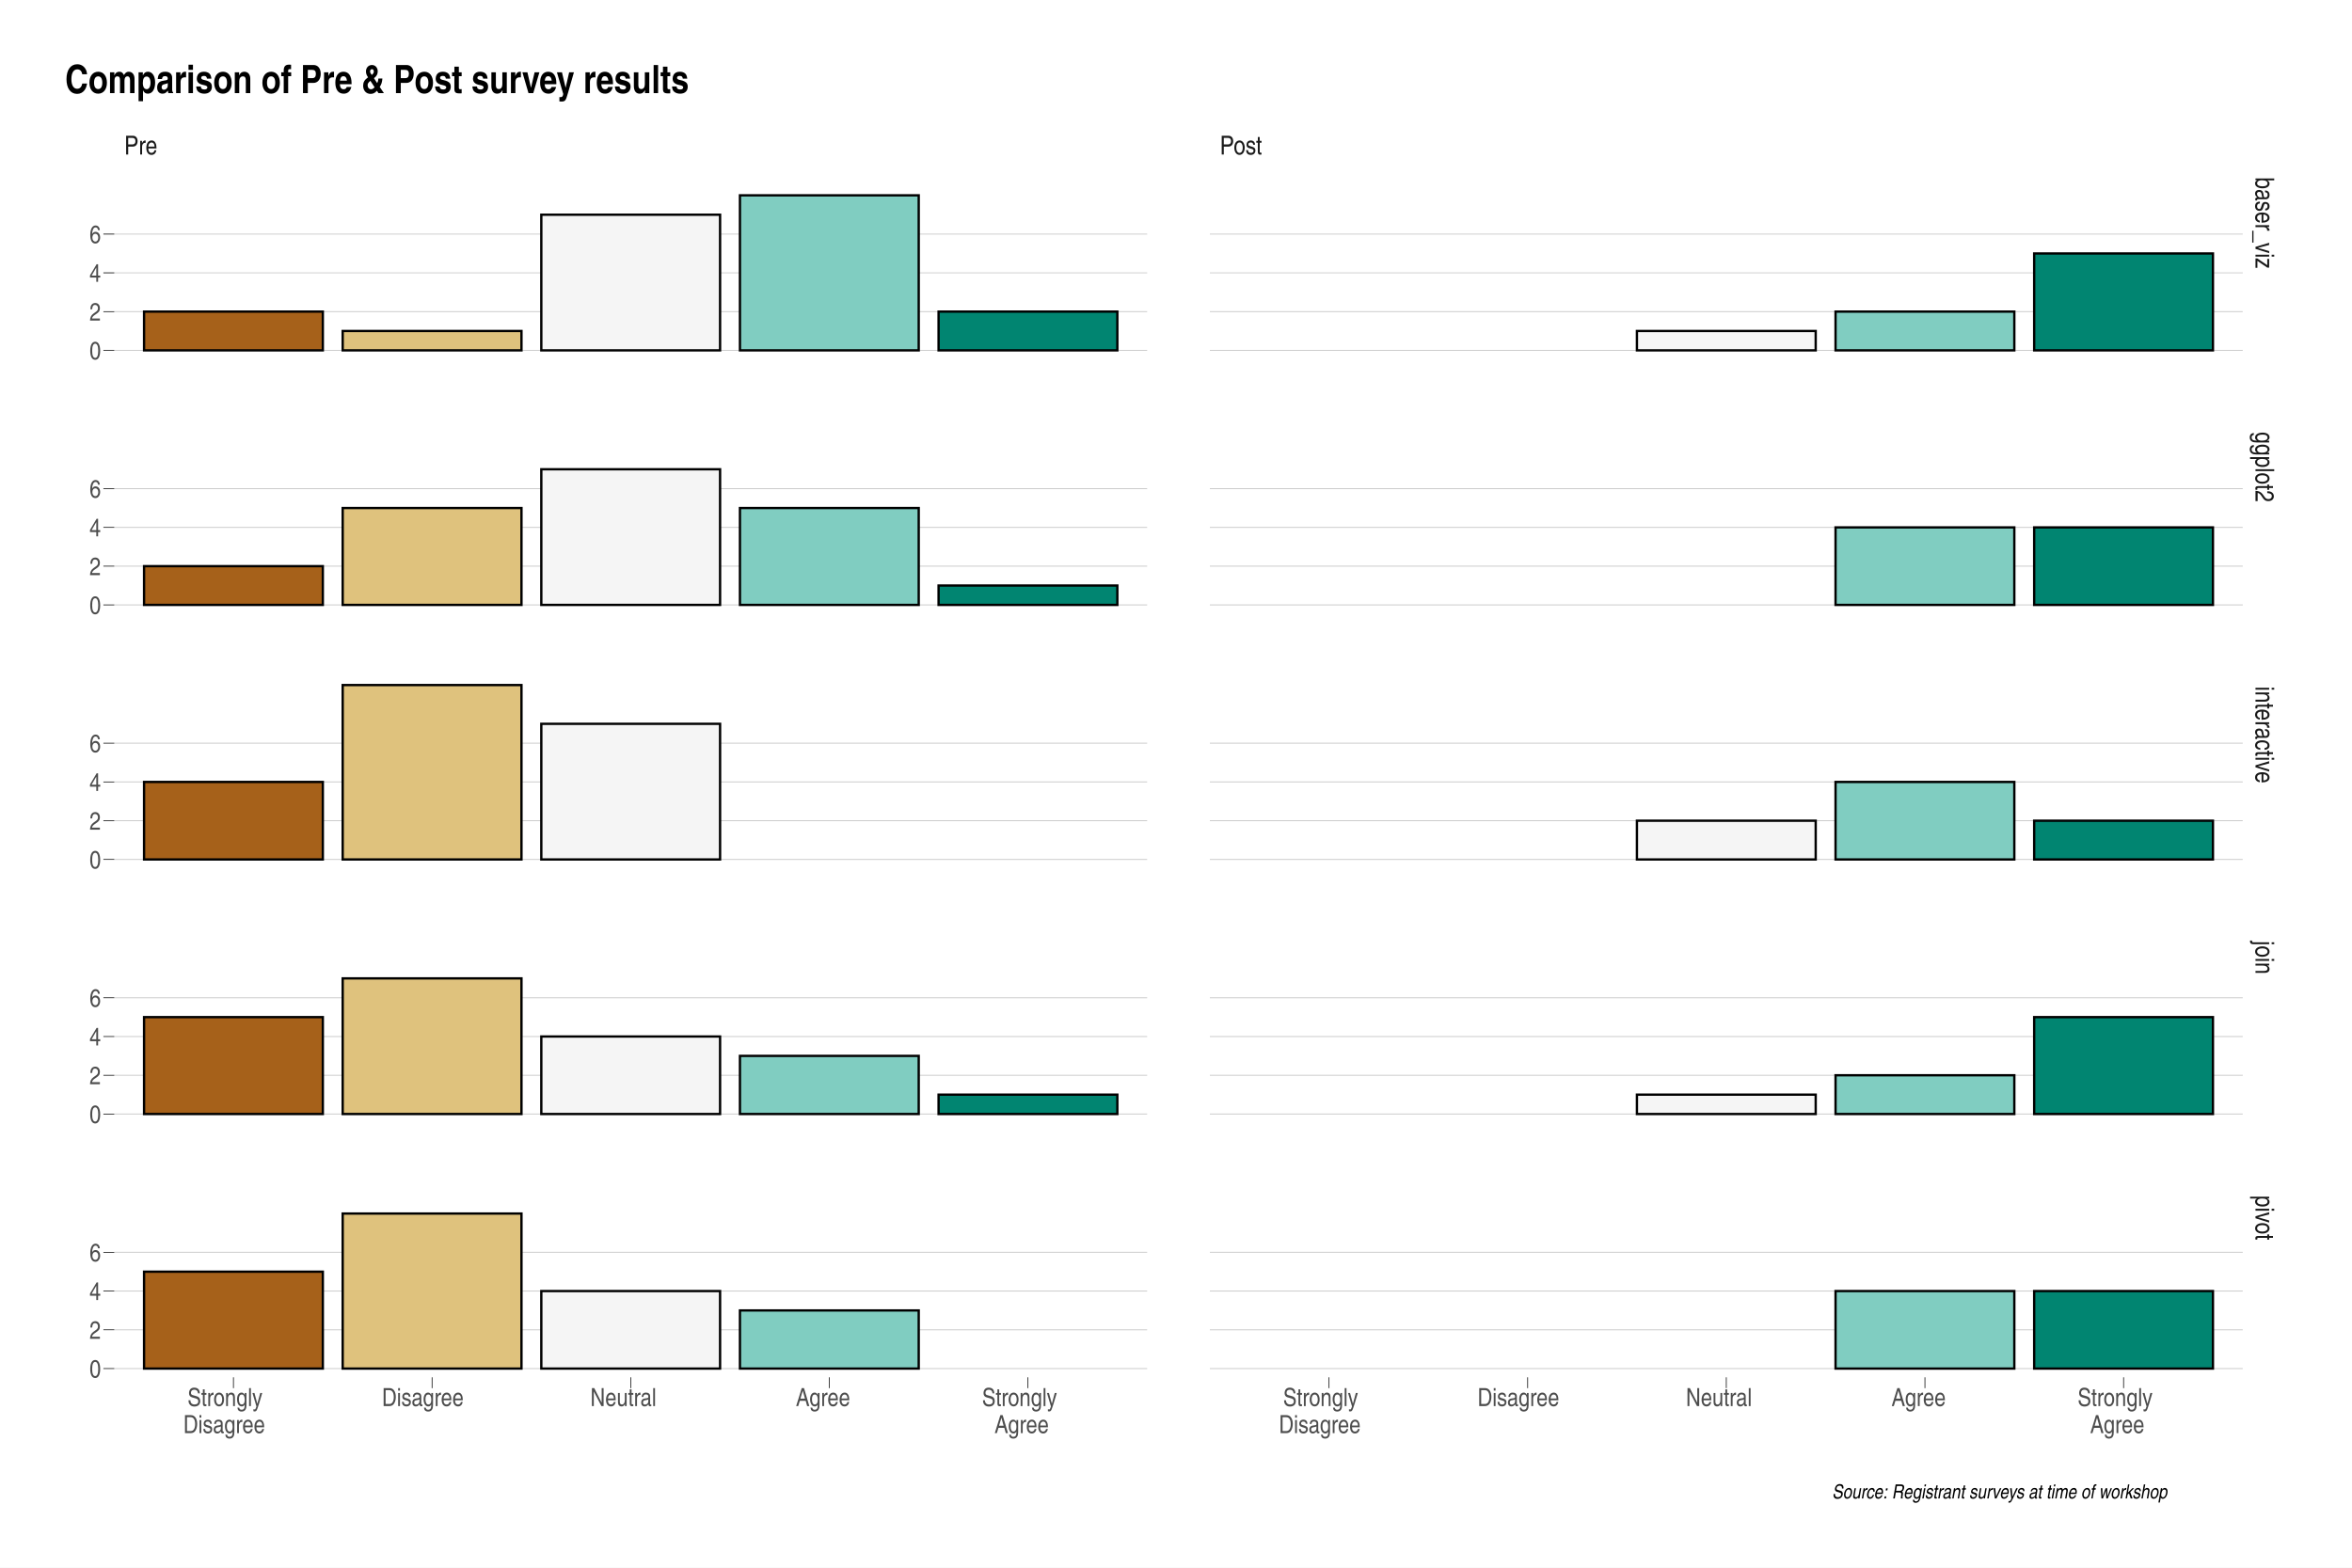
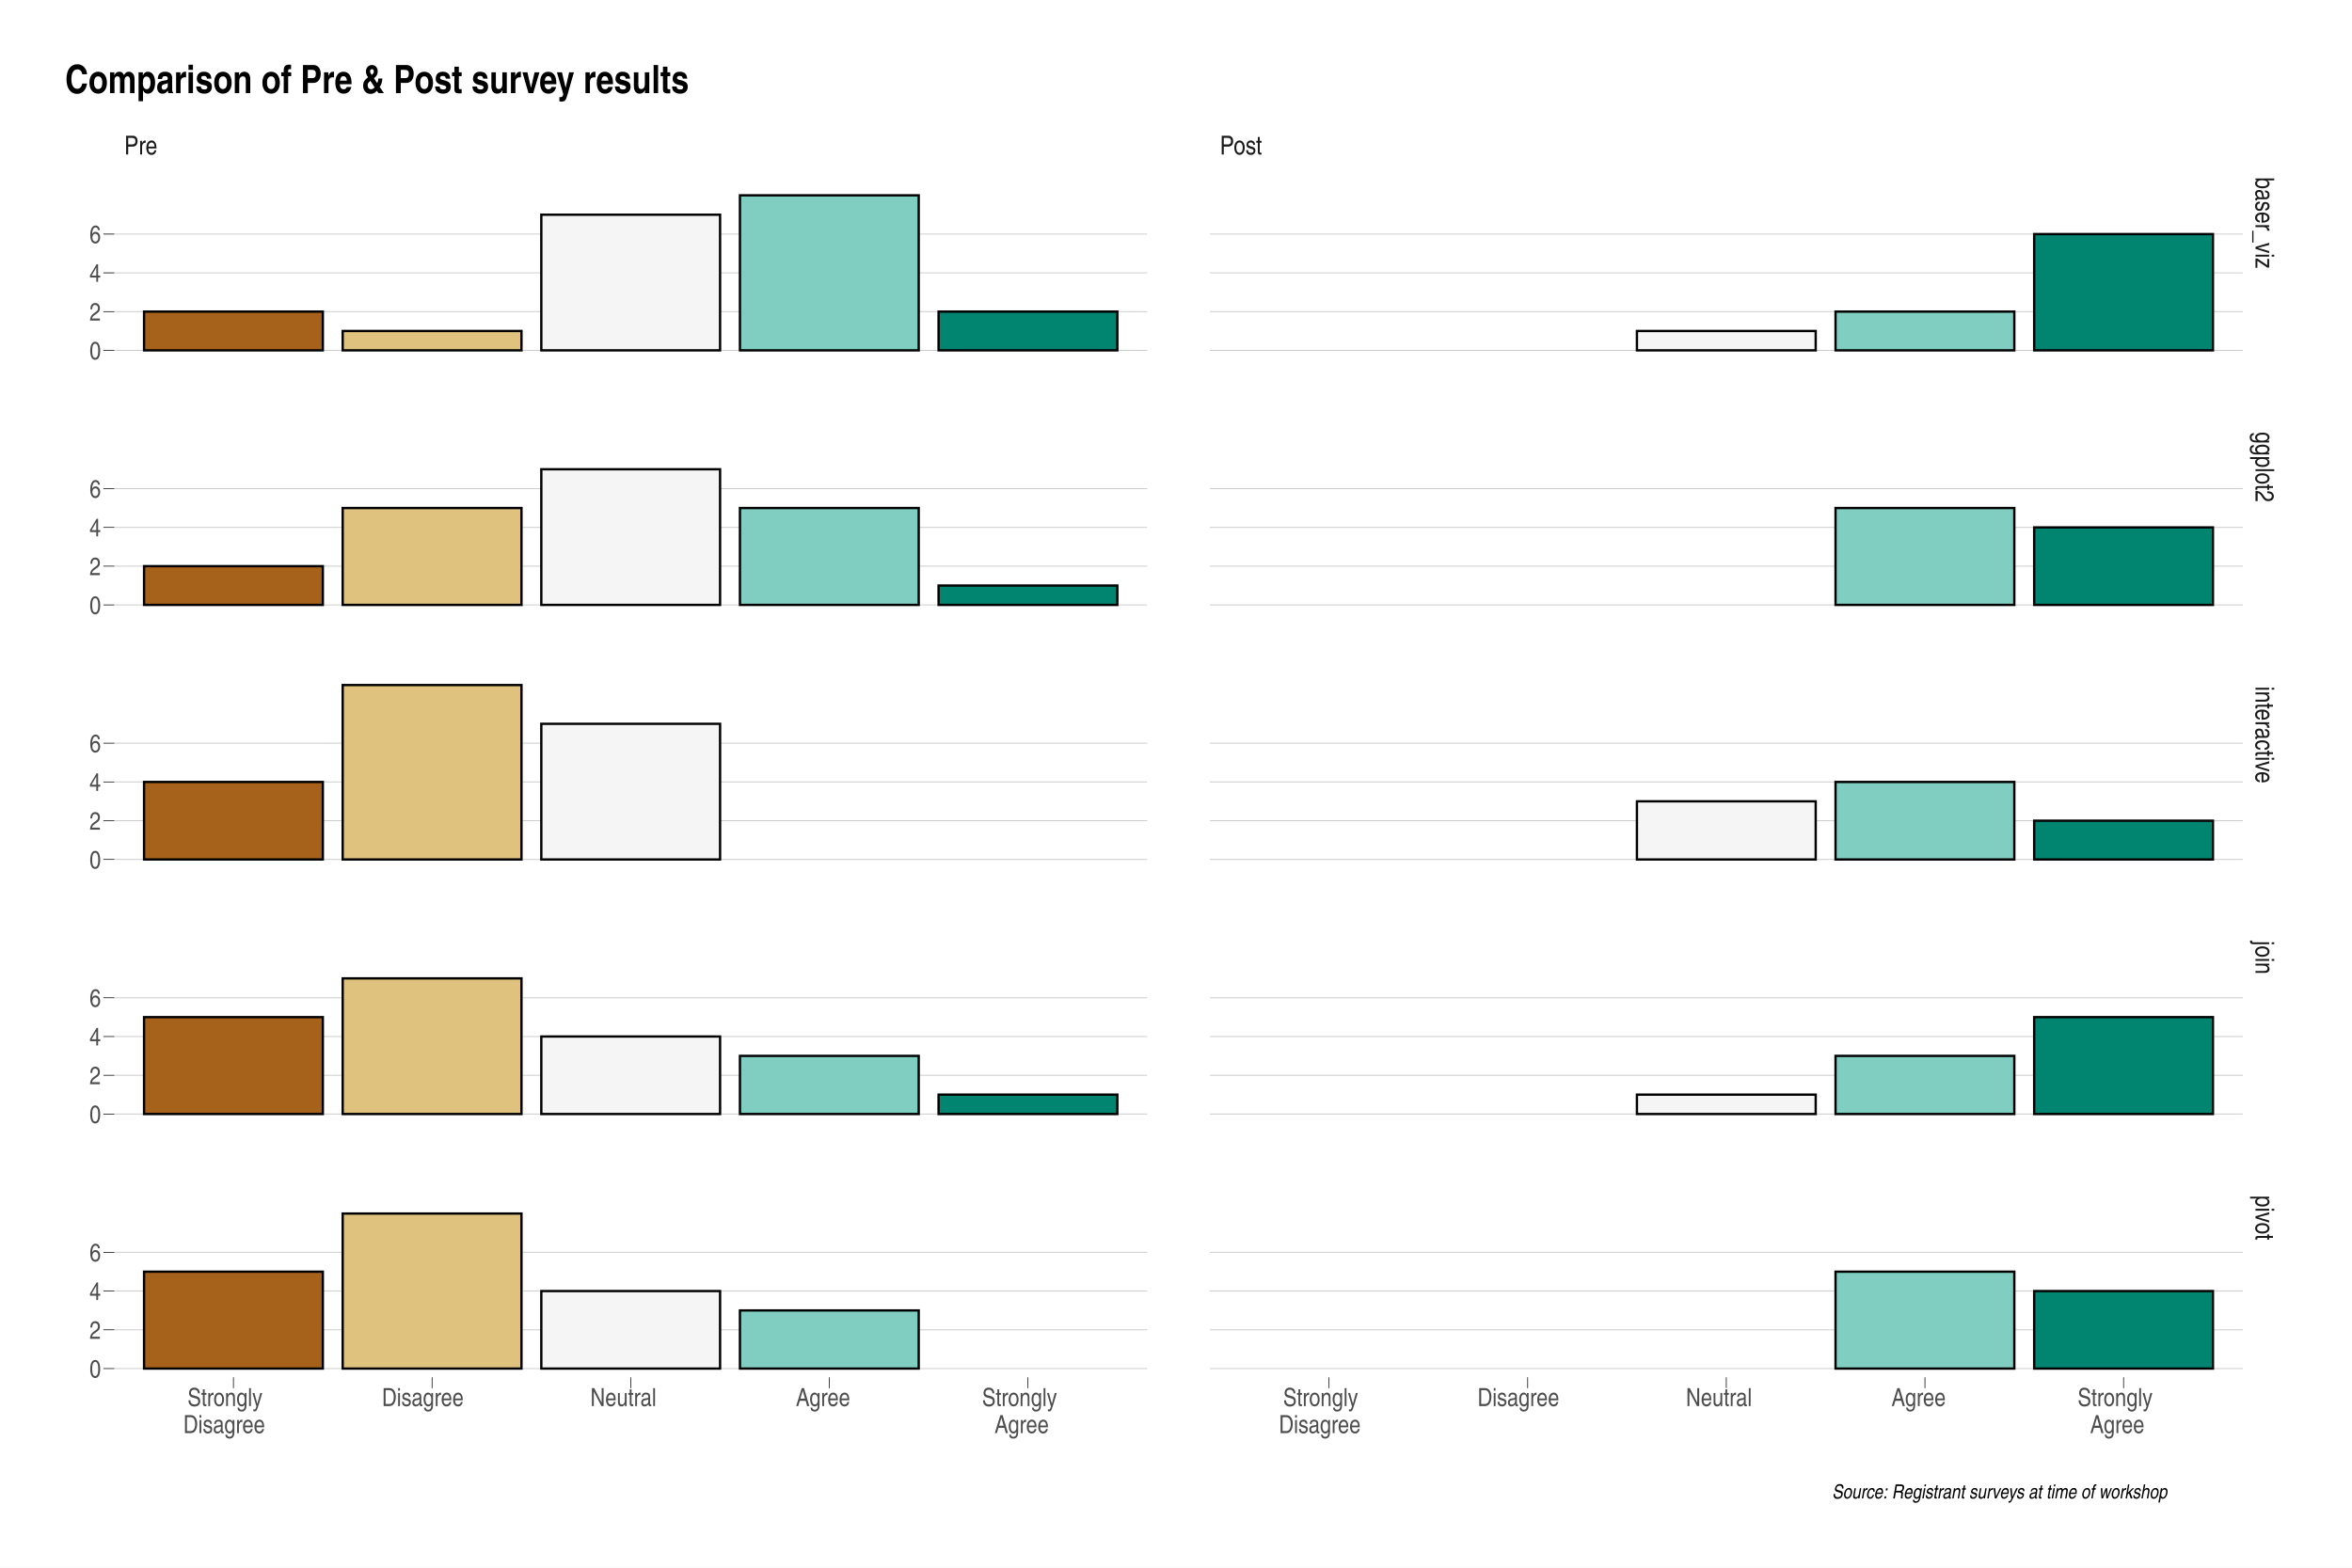
<svg xmlns="http://www.w3.org/2000/svg" viewBox="0 0 1080.00 720.00">
  <defs>
    <style type="text/css">
    line, polyline, polygon, path, rect, circle {
      fill: none;
      stroke: #000000;
      stroke-linecap: round;
      stroke-linejoin: round;
      stroke-miterlimit: 10.00;
    }
  </style>
  </defs>
  <rect width="100%" height="100%" style="stroke: none; fill: #FFFFFF;" />
  <defs>
    <clipPath id="cpNTIuNDd8NTI2Ljc1fDE2NC45Mnw3Ni44MA==">
      <rect x="52.47" y="76.80" width="474.28" height="88.11" />
    </clipPath>
  </defs>
  <polyline points="52.47,160.91 526.75,160.91 " style="stroke-width: 0.43; stroke: #CCCCCC; stroke-linecap: butt;" clip-path="url(#cpNTIuNDd8NTI2Ljc1fDE2NC45Mnw3Ni44MA==)" />
  <polyline points="52.47,143.11 526.75,143.11 " style="stroke-width: 0.43; stroke: #CCCCCC; stroke-linecap: butt;" clip-path="url(#cpNTIuNDd8NTI2Ljc1fDE2NC45Mnw3Ni44MA==)" />
  <polyline points="52.47,125.31 526.75,125.31 " style="stroke-width: 0.43; stroke: #CCCCCC; stroke-linecap: butt;" clip-path="url(#cpNTIuNDd8NTI2Ljc1fDE2NC45Mnw3Ni44MA==)" />
  <polyline points="52.47,107.51 526.75,107.51 " style="stroke-width: 0.43; stroke: #CCCCCC; stroke-linecap: butt;" clip-path="url(#cpNTIuNDd8NTI2Ljc1fDE2NC45Mnw3Ni44MA==)" />
  <rect x="66.15" y="143.11" width="82.09" height="17.80" style="stroke-width: 1.07; stroke-linecap: square; stroke-linejoin: miter; fill: #A6611A;" clip-path="url(#cpNTIuNDd8NTI2Ljc1fDE2NC45Mnw3Ni44MA==)" />
  <rect x="157.36" y="152.01" width="82.09" height="8.90" style="stroke-width: 1.07; stroke-linecap: square; stroke-linejoin: miter; fill: #DFC27D;" clip-path="url(#cpNTIuNDd8NTI2Ljc1fDE2NC45Mnw3Ni44MA==)" />
  <rect x="248.56" y="98.61" width="82.09" height="62.30" style="stroke-width: 1.07; stroke-linecap: square; stroke-linejoin: miter; fill: #F5F5F5;" clip-path="url(#cpNTIuNDd8NTI2Ljc1fDE2NC45Mnw3Ni44MA==)" />
  <rect x="339.77" y="89.71" width="82.09" height="71.20" style="stroke-width: 1.07; stroke-linecap: square; stroke-linejoin: miter; fill: #80CDC1;" clip-path="url(#cpNTIuNDd8NTI2Ljc1fDE2NC45Mnw3Ni44MA==)" />
  <rect x="430.98" y="143.11" width="82.09" height="17.80" style="stroke-width: 1.07; stroke-linecap: square; stroke-linejoin: miter; fill: #018571;" clip-path="url(#cpNTIuNDd8NTI2Ljc1fDE2NC45Mnw3Ni44MA==)" />
  <defs>
    <clipPath id="cpMC4wMHwxMDgwLjAwfDcyMC4wMHwwLjAw">
      <rect x="0.00" y="0.00" width="1080.00" height="720.00" />
    </clipPath>
  </defs>
  <defs>
    <clipPath id="cpNTIuNDd8NTI2Ljc1fDI4MS44M3wxOTMuNzI=">
      <rect x="52.47" y="193.72" width="474.28" height="88.11" />
    </clipPath>
  </defs>
  <polyline points="52.47,277.82 526.75,277.82 " style="stroke-width: 0.43; stroke: #CCCCCC; stroke-linecap: butt;" clip-path="url(#cpNTIuNDd8NTI2Ljc1fDI4MS44M3wxOTMuNzI=)" />
  <polyline points="52.47,260.02 526.75,260.02 " style="stroke-width: 0.43; stroke: #CCCCCC; stroke-linecap: butt;" clip-path="url(#cpNTIuNDd8NTI2Ljc1fDI4MS44M3wxOTMuNzI=)" />
  <polyline points="52.47,242.22 526.75,242.22 " style="stroke-width: 0.43; stroke: #CCCCCC; stroke-linecap: butt;" clip-path="url(#cpNTIuNDd8NTI2Ljc1fDI4MS44M3wxOTMuNzI=)" />
  <polyline points="52.47,224.42 526.75,224.42 " style="stroke-width: 0.43; stroke: #CCCCCC; stroke-linecap: butt;" clip-path="url(#cpNTIuNDd8NTI2Ljc1fDI4MS44M3wxOTMuNzI=)" />
  <rect x="66.15" y="260.02" width="82.09" height="17.80" style="stroke-width: 1.07; stroke-linecap: square; stroke-linejoin: miter; fill: #A6611A;" clip-path="url(#cpNTIuNDd8NTI2Ljc1fDI4MS44M3wxOTMuNzI=)" />
  <rect x="157.36" y="233.32" width="82.09" height="44.50" style="stroke-width: 1.07; stroke-linecap: square; stroke-linejoin: miter; fill: #DFC27D;" clip-path="url(#cpNTIuNDd8NTI2Ljc1fDI4MS44M3wxOTMuNzI=)" />
  <rect x="248.56" y="215.52" width="82.09" height="62.30" style="stroke-width: 1.07; stroke-linecap: square; stroke-linejoin: miter; fill: #F5F5F5;" clip-path="url(#cpNTIuNDd8NTI2Ljc1fDI4MS44M3wxOTMuNzI=)" />
  <rect x="339.77" y="233.32" width="82.09" height="44.50" style="stroke-width: 1.07; stroke-linecap: square; stroke-linejoin: miter; fill: #80CDC1;" clip-path="url(#cpNTIuNDd8NTI2Ljc1fDI4MS44M3wxOTMuNzI=)" />
  <rect x="430.98" y="268.92" width="82.09" height="8.90" style="stroke-width: 1.07; stroke-linecap: square; stroke-linejoin: miter; fill: #018571;" clip-path="url(#cpNTIuNDd8NTI2Ljc1fDI4MS44M3wxOTMuNzI=)" />
  <defs>
    <clipPath id="cpMC4wMHwxMDgwLjAwfDcyMC4wMHwwLjAw">
      <rect x="0.00" y="0.00" width="1080.00" height="720.00" />
    </clipPath>
  </defs>
  <defs>
    <clipPath id="cpNTIuNDd8NTI2Ljc1fDM5OC43NHwzMTAuNjM=">
      <rect x="52.47" y="310.63" width="474.28" height="88.11" />
    </clipPath>
  </defs>
  <polyline points="52.47,394.73 526.75,394.73 " style="stroke-width: 0.43; stroke: #CCCCCC; stroke-linecap: butt;" clip-path="url(#cpNTIuNDd8NTI2Ljc1fDM5OC43NHwzMTAuNjM=)" />
  <polyline points="52.47,376.93 526.75,376.93 " style="stroke-width: 0.43; stroke: #CCCCCC; stroke-linecap: butt;" clip-path="url(#cpNTIuNDd8NTI2Ljc1fDM5OC43NHwzMTAuNjM=)" />
  <polyline points="52.47,359.13 526.75,359.13 " style="stroke-width: 0.43; stroke: #CCCCCC; stroke-linecap: butt;" clip-path="url(#cpNTIuNDd8NTI2Ljc1fDM5OC43NHwzMTAuNjM=)" />
  <polyline points="52.47,341.33 526.75,341.33 " style="stroke-width: 0.43; stroke: #CCCCCC; stroke-linecap: butt;" clip-path="url(#cpNTIuNDd8NTI2Ljc1fDM5OC43NHwzMTAuNjM=)" />
  <rect x="66.15" y="359.13" width="82.09" height="35.60" style="stroke-width: 1.07; stroke-linecap: square; stroke-linejoin: miter; fill: #A6611A;" clip-path="url(#cpNTIuNDd8NTI2Ljc1fDM5OC43NHwzMTAuNjM=)" />
  <rect x="157.36" y="314.63" width="82.09" height="80.10" style="stroke-width: 1.07; stroke-linecap: square; stroke-linejoin: miter; fill: #DFC27D;" clip-path="url(#cpNTIuNDd8NTI2Ljc1fDM5OC43NHwzMTAuNjM=)" />
  <rect x="248.56" y="332.43" width="82.09" height="62.30" style="stroke-width: 1.07; stroke-linecap: square; stroke-linejoin: miter; fill: #F5F5F5;" clip-path="url(#cpNTIuNDd8NTI2Ljc1fDM5OC43NHwzMTAuNjM=)" />
  <defs>
    <clipPath id="cpMC4wMHwxMDgwLjAwfDcyMC4wMHwwLjAw">
      <rect x="0.00" y="0.00" width="1080.00" height="720.00" />
    </clipPath>
  </defs>
  <defs>
    <clipPath id="cpNTIuNDd8NTI2Ljc1fDUxNS42NXw0MjcuNTQ=">
      <rect x="52.47" y="427.54" width="474.28" height="88.11" />
    </clipPath>
  </defs>
  <polyline points="52.47,511.64 526.75,511.64 " style="stroke-width: 0.43; stroke: #CCCCCC; stroke-linecap: butt;" clip-path="url(#cpNTIuNDd8NTI2Ljc1fDUxNS42NXw0MjcuNTQ=)" />
  <polyline points="52.47,493.84 526.75,493.84 " style="stroke-width: 0.43; stroke: #CCCCCC; stroke-linecap: butt;" clip-path="url(#cpNTIuNDd8NTI2Ljc1fDUxNS42NXw0MjcuNTQ=)" />
  <polyline points="52.47,476.04 526.75,476.04 " style="stroke-width: 0.43; stroke: #CCCCCC; stroke-linecap: butt;" clip-path="url(#cpNTIuNDd8NTI2Ljc1fDUxNS42NXw0MjcuNTQ=)" />
  <polyline points="52.47,458.24 526.75,458.24 " style="stroke-width: 0.43; stroke: #CCCCCC; stroke-linecap: butt;" clip-path="url(#cpNTIuNDd8NTI2Ljc1fDUxNS42NXw0MjcuNTQ=)" />
  <rect x="66.15" y="467.14" width="82.09" height="44.50" style="stroke-width: 1.07; stroke-linecap: square; stroke-linejoin: miter; fill: #A6611A;" clip-path="url(#cpNTIuNDd8NTI2Ljc1fDUxNS42NXw0MjcuNTQ=)" />
  <rect x="157.36" y="449.34" width="82.09" height="62.30" style="stroke-width: 1.07; stroke-linecap: square; stroke-linejoin: miter; fill: #DFC27D;" clip-path="url(#cpNTIuNDd8NTI2Ljc1fDUxNS42NXw0MjcuNTQ=)" />
  <rect x="248.56" y="476.04" width="82.09" height="35.60" style="stroke-width: 1.07; stroke-linecap: square; stroke-linejoin: miter; fill: #F5F5F5;" clip-path="url(#cpNTIuNDd8NTI2Ljc1fDUxNS42NXw0MjcuNTQ=)" />
  <rect x="339.77" y="484.94" width="82.09" height="26.70" style="stroke-width: 1.07; stroke-linecap: square; stroke-linejoin: miter; fill: #80CDC1;" clip-path="url(#cpNTIuNDd8NTI2Ljc1fDUxNS42NXw0MjcuNTQ=)" />
  <rect x="430.98" y="502.74" width="82.09" height="8.90" style="stroke-width: 1.07; stroke-linecap: square; stroke-linejoin: miter; fill: #018571;" clip-path="url(#cpNTIuNDd8NTI2Ljc1fDUxNS42NXw0MjcuNTQ=)" />
  <defs>
    <clipPath id="cpMC4wMHwxMDgwLjAwfDcyMC4wMHwwLjAw">
      <rect x="0.00" y="0.00" width="1080.00" height="720.00" />
    </clipPath>
  </defs>
  <defs>
    <clipPath id="cpNTIuNDd8NTI2Ljc1fDYzMi41Nnw1NDQuNDU=">
      <rect x="52.47" y="544.45" width="474.28" height="88.11" />
    </clipPath>
  </defs>
  <polyline points="52.47,628.55 526.75,628.55 " style="stroke-width: 0.43; stroke: #CCCCCC; stroke-linecap: butt;" clip-path="url(#cpNTIuNDd8NTI2Ljc1fDYzMi41Nnw1NDQuNDU=)" />
  <polyline points="52.47,610.75 526.75,610.75 " style="stroke-width: 0.43; stroke: #CCCCCC; stroke-linecap: butt;" clip-path="url(#cpNTIuNDd8NTI2Ljc1fDYzMi41Nnw1NDQuNDU=)" />
  <polyline points="52.47,592.95 526.75,592.95 " style="stroke-width: 0.43; stroke: #CCCCCC; stroke-linecap: butt;" clip-path="url(#cpNTIuNDd8NTI2Ljc1fDYzMi41Nnw1NDQuNDU=)" />
  <polyline points="52.47,575.15 526.75,575.15 " style="stroke-width: 0.43; stroke: #CCCCCC; stroke-linecap: butt;" clip-path="url(#cpNTIuNDd8NTI2Ljc1fDYzMi41Nnw1NDQuNDU=)" />
  <rect x="66.15" y="584.05" width="82.09" height="44.50" style="stroke-width: 1.07; stroke-linecap: square; stroke-linejoin: miter; fill: #A6611A;" clip-path="url(#cpNTIuNDd8NTI2Ljc1fDYzMi41Nnw1NDQuNDU=)" />
  <rect x="157.36" y="557.35" width="82.09" height="71.20" style="stroke-width: 1.07; stroke-linecap: square; stroke-linejoin: miter; fill: #DFC27D;" clip-path="url(#cpNTIuNDd8NTI2Ljc1fDYzMi41Nnw1NDQuNDU=)" />
  <rect x="248.56" y="592.95" width="82.09" height="35.60" style="stroke-width: 1.07; stroke-linecap: square; stroke-linejoin: miter; fill: #F5F5F5;" clip-path="url(#cpNTIuNDd8NTI2Ljc1fDYzMi41Nnw1NDQuNDU=)" />
  <rect x="339.77" y="601.85" width="82.09" height="26.70" style="stroke-width: 1.07; stroke-linecap: square; stroke-linejoin: miter; fill: #80CDC1;" clip-path="url(#cpNTIuNDd8NTI2Ljc1fDYzMi41Nnw1NDQuNDU=)" />
  <defs>
    <clipPath id="cpMC4wMHwxMDgwLjAwfDcyMC4wMHwwLjAw">
      <rect x="0.00" y="0.00" width="1080.00" height="720.00" />
    </clipPath>
  </defs>
  <defs>
    <clipPath id="cpNTU1LjU1fDEwMjkuODN8MTY0LjkyfDc2Ljgw">
      <rect x="555.55" y="76.80" width="474.28" height="88.11" />
    </clipPath>
  </defs>
  <polyline points="555.55,160.91 1029.83,160.91 " style="stroke-width: 0.43; stroke: #CCCCCC; stroke-linecap: butt;" clip-path="url(#cpNTU1LjU1fDEwMjkuODN8MTY0LjkyfDc2Ljgw)" />
  <polyline points="555.55,143.11 1029.83,143.11 " style="stroke-width: 0.43; stroke: #CCCCCC; stroke-linecap: butt;" clip-path="url(#cpNTU1LjU1fDEwMjkuODN8MTY0LjkyfDc2Ljgw)" />
  <polyline points="555.55,125.31 1029.83,125.31 " style="stroke-width: 0.43; stroke: #CCCCCC; stroke-linecap: butt;" clip-path="url(#cpNTU1LjU1fDEwMjkuODN8MTY0LjkyfDc2Ljgw)" />
  <polyline points="555.55,107.51 1029.83,107.51 " style="stroke-width: 0.43; stroke: #CCCCCC; stroke-linecap: butt;" clip-path="url(#cpNTU1LjU1fDEwMjkuODN8MTY0LjkyfDc2Ljgw)" />
  <rect x="751.65" y="152.01" width="82.09" height="8.90" style="stroke-width: 1.07; stroke-linecap: square; stroke-linejoin: miter; fill: #F5F5F5;" clip-path="url(#cpNTU1LjU1fDEwMjkuODN8MTY0LjkyfDc2Ljgw)" />
  <rect x="842.85" y="143.11" width="82.09" height="17.80" style="stroke-width: 1.07; stroke-linecap: square; stroke-linejoin: miter; fill: #80CDC1;" clip-path="url(#cpNTU1LjU1fDEwMjkuODN8MTY0LjkyfDc2Ljgw)" />
-   <rect x="934.06" y="116.41" width="82.09" height="44.50" style="stroke-width: 1.07; stroke-linecap: square; stroke-linejoin: miter; fill: #018571;" clip-path="url(#cpNTU1LjU1fDEwMjkuODN8MTY0LjkyfDc2Ljgw)" />
+   <rect x="934.06" y="107.51" width="82.09" height="53.40" style="stroke-width: 1.07; stroke-linecap: square; stroke-linejoin: miter; fill: #018571;" clip-path="url(#cpNTU1LjU1fDEwMjkuODN8MTY0LjkyfDc2Ljgw)" />
  <defs>
    <clipPath id="cpMC4wMHwxMDgwLjAwfDcyMC4wMHwwLjAw">
      <rect x="0.00" y="0.00" width="1080.00" height="720.00" />
    </clipPath>
  </defs>
  <defs>
    <clipPath id="cpNTU1LjU1fDEwMjkuODN8MjgxLjgzfDE5My43Mg==">
      <rect x="555.55" y="193.72" width="474.28" height="88.11" />
    </clipPath>
  </defs>
  <polyline points="555.55,277.82 1029.83,277.82 " style="stroke-width: 0.43; stroke: #CCCCCC; stroke-linecap: butt;" clip-path="url(#cpNTU1LjU1fDEwMjkuODN8MjgxLjgzfDE5My43Mg==)" />
  <polyline points="555.55,260.02 1029.83,260.02 " style="stroke-width: 0.43; stroke: #CCCCCC; stroke-linecap: butt;" clip-path="url(#cpNTU1LjU1fDEwMjkuODN8MjgxLjgzfDE5My43Mg==)" />
  <polyline points="555.55,242.22 1029.83,242.22 " style="stroke-width: 0.43; stroke: #CCCCCC; stroke-linecap: butt;" clip-path="url(#cpNTU1LjU1fDEwMjkuODN8MjgxLjgzfDE5My43Mg==)" />
  <polyline points="555.55,224.42 1029.83,224.42 " style="stroke-width: 0.43; stroke: #CCCCCC; stroke-linecap: butt;" clip-path="url(#cpNTU1LjU1fDEwMjkuODN8MjgxLjgzfDE5My43Mg==)" />
-   <rect x="842.85" y="242.22" width="82.09" height="35.60" style="stroke-width: 1.07; stroke-linecap: square; stroke-linejoin: miter; fill: #80CDC1;" clip-path="url(#cpNTU1LjU1fDEwMjkuODN8MjgxLjgzfDE5My43Mg==)" />
+   <rect x="842.85" y="233.32" width="82.09" height="44.50" style="stroke-width: 1.07; stroke-linecap: square; stroke-linejoin: miter; fill: #80CDC1;" clip-path="url(#cpNTU1LjU1fDEwMjkuODN8MjgxLjgzfDE5My43Mg==)" />
  <rect x="934.06" y="242.22" width="82.09" height="35.60" style="stroke-width: 1.07; stroke-linecap: square; stroke-linejoin: miter; fill: #018571;" clip-path="url(#cpNTU1LjU1fDEwMjkuODN8MjgxLjgzfDE5My43Mg==)" />
  <defs>
    <clipPath id="cpMC4wMHwxMDgwLjAwfDcyMC4wMHwwLjAw">
      <rect x="0.00" y="0.00" width="1080.00" height="720.00" />
    </clipPath>
  </defs>
  <defs>
    <clipPath id="cpNTU1LjU1fDEwMjkuODN8Mzk4Ljc0fDMxMC42Mw==">
      <rect x="555.55" y="310.63" width="474.28" height="88.11" />
    </clipPath>
  </defs>
  <polyline points="555.55,394.73 1029.83,394.73 " style="stroke-width: 0.43; stroke: #CCCCCC; stroke-linecap: butt;" clip-path="url(#cpNTU1LjU1fDEwMjkuODN8Mzk4Ljc0fDMxMC42Mw==)" />
  <polyline points="555.55,376.93 1029.83,376.93 " style="stroke-width: 0.43; stroke: #CCCCCC; stroke-linecap: butt;" clip-path="url(#cpNTU1LjU1fDEwMjkuODN8Mzk4Ljc0fDMxMC42Mw==)" />
  <polyline points="555.55,359.13 1029.83,359.13 " style="stroke-width: 0.43; stroke: #CCCCCC; stroke-linecap: butt;" clip-path="url(#cpNTU1LjU1fDEwMjkuODN8Mzk4Ljc0fDMxMC42Mw==)" />
  <polyline points="555.55,341.33 1029.83,341.33 " style="stroke-width: 0.43; stroke: #CCCCCC; stroke-linecap: butt;" clip-path="url(#cpNTU1LjU1fDEwMjkuODN8Mzk4Ljc0fDMxMC42Mw==)" />
-   <rect x="751.65" y="376.93" width="82.09" height="17.80" style="stroke-width: 1.07; stroke-linecap: square; stroke-linejoin: miter; fill: #F5F5F5;" clip-path="url(#cpNTU1LjU1fDEwMjkuODN8Mzk4Ljc0fDMxMC42Mw==)" />
+   <rect x="751.65" y="368.03" width="82.09" height="26.70" style="stroke-width: 1.07; stroke-linecap: square; stroke-linejoin: miter; fill: #F5F5F5;" clip-path="url(#cpNTU1LjU1fDEwMjkuODN8Mzk4Ljc0fDMxMC42Mw==)" />
  <rect x="842.85" y="359.13" width="82.09" height="35.60" style="stroke-width: 1.07; stroke-linecap: square; stroke-linejoin: miter; fill: #80CDC1;" clip-path="url(#cpNTU1LjU1fDEwMjkuODN8Mzk4Ljc0fDMxMC42Mw==)" />
  <rect x="934.06" y="376.93" width="82.09" height="17.80" style="stroke-width: 1.07; stroke-linecap: square; stroke-linejoin: miter; fill: #018571;" clip-path="url(#cpNTU1LjU1fDEwMjkuODN8Mzk4Ljc0fDMxMC42Mw==)" />
  <defs>
    <clipPath id="cpMC4wMHwxMDgwLjAwfDcyMC4wMHwwLjAw">
      <rect x="0.00" y="0.00" width="1080.00" height="720.00" />
    </clipPath>
  </defs>
  <defs>
    <clipPath id="cpNTU1LjU1fDEwMjkuODN8NTE1LjY1fDQyNy41NA==">
      <rect x="555.55" y="427.54" width="474.28" height="88.11" />
    </clipPath>
  </defs>
  <polyline points="555.55,511.64 1029.83,511.64 " style="stroke-width: 0.43; stroke: #CCCCCC; stroke-linecap: butt;" clip-path="url(#cpNTU1LjU1fDEwMjkuODN8NTE1LjY1fDQyNy41NA==)" />
  <polyline points="555.55,493.84 1029.83,493.84 " style="stroke-width: 0.43; stroke: #CCCCCC; stroke-linecap: butt;" clip-path="url(#cpNTU1LjU1fDEwMjkuODN8NTE1LjY1fDQyNy41NA==)" />
  <polyline points="555.55,476.04 1029.83,476.04 " style="stroke-width: 0.43; stroke: #CCCCCC; stroke-linecap: butt;" clip-path="url(#cpNTU1LjU1fDEwMjkuODN8NTE1LjY1fDQyNy41NA==)" />
  <polyline points="555.55,458.24 1029.83,458.24 " style="stroke-width: 0.43; stroke: #CCCCCC; stroke-linecap: butt;" clip-path="url(#cpNTU1LjU1fDEwMjkuODN8NTE1LjY1fDQyNy41NA==)" />
  <rect x="751.65" y="502.74" width="82.09" height="8.90" style="stroke-width: 1.07; stroke-linecap: square; stroke-linejoin: miter; fill: #F5F5F5;" clip-path="url(#cpNTU1LjU1fDEwMjkuODN8NTE1LjY1fDQyNy41NA==)" />
-   <rect x="842.85" y="493.84" width="82.09" height="17.80" style="stroke-width: 1.07; stroke-linecap: square; stroke-linejoin: miter; fill: #80CDC1;" clip-path="url(#cpNTU1LjU1fDEwMjkuODN8NTE1LjY1fDQyNy41NA==)" />
+   <rect x="842.85" y="484.94" width="82.09" height="26.70" style="stroke-width: 1.07; stroke-linecap: square; stroke-linejoin: miter; fill: #80CDC1;" clip-path="url(#cpNTU1LjU1fDEwMjkuODN8NTE1LjY1fDQyNy41NA==)" />
  <rect x="934.06" y="467.14" width="82.09" height="44.50" style="stroke-width: 1.07; stroke-linecap: square; stroke-linejoin: miter; fill: #018571;" clip-path="url(#cpNTU1LjU1fDEwMjkuODN8NTE1LjY1fDQyNy41NA==)" />
  <defs>
    <clipPath id="cpMC4wMHwxMDgwLjAwfDcyMC4wMHwwLjAw">
      <rect x="0.00" y="0.00" width="1080.00" height="720.00" />
    </clipPath>
  </defs>
  <defs>
    <clipPath id="cpNTU1LjU1fDEwMjkuODN8NjMyLjU2fDU0NC40NQ==">
      <rect x="555.55" y="544.45" width="474.28" height="88.11" />
    </clipPath>
  </defs>
  <polyline points="555.55,628.55 1029.83,628.55 " style="stroke-width: 0.43; stroke: #CCCCCC; stroke-linecap: butt;" clip-path="url(#cpNTU1LjU1fDEwMjkuODN8NjMyLjU2fDU0NC40NQ==)" />
  <polyline points="555.55,610.75 1029.83,610.75 " style="stroke-width: 0.43; stroke: #CCCCCC; stroke-linecap: butt;" clip-path="url(#cpNTU1LjU1fDEwMjkuODN8NjMyLjU2fDU0NC40NQ==)" />
  <polyline points="555.55,592.95 1029.83,592.95 " style="stroke-width: 0.43; stroke: #CCCCCC; stroke-linecap: butt;" clip-path="url(#cpNTU1LjU1fDEwMjkuODN8NjMyLjU2fDU0NC40NQ==)" />
  <polyline points="555.55,575.15 1029.83,575.15 " style="stroke-width: 0.43; stroke: #CCCCCC; stroke-linecap: butt;" clip-path="url(#cpNTU1LjU1fDEwMjkuODN8NjMyLjU2fDU0NC40NQ==)" />
-   <rect x="842.85" y="592.95" width="82.09" height="35.60" style="stroke-width: 1.07; stroke-linecap: square; stroke-linejoin: miter; fill: #80CDC1;" clip-path="url(#cpNTU1LjU1fDEwMjkuODN8NjMyLjU2fDU0NC40NQ==)" />
+   <rect x="842.85" y="584.05" width="82.09" height="44.50" style="stroke-width: 1.07; stroke-linecap: square; stroke-linejoin: miter; fill: #80CDC1;" clip-path="url(#cpNTU1LjU1fDEwMjkuODN8NjMyLjU2fDU0NC40NQ==)" />
  <rect x="934.06" y="592.95" width="82.09" height="35.60" style="stroke-width: 1.07; stroke-linecap: square; stroke-linejoin: miter; fill: #018571;" clip-path="url(#cpNTU1LjU1fDEwMjkuODN8NjMyLjU2fDU0NC40NQ==)" />
  <defs>
    <clipPath id="cpMC4wMHwxMDgwLjAwfDcyMC4wMHwwLjAw">
      <rect x="0.00" y="0.00" width="1080.00" height="720.00" />
    </clipPath>
  </defs>
  <defs>
    <clipPath id="cpNTIuNDd8NTI2Ljc1fDc2LjgwfDU2LjUy">
      <rect x="52.47" y="56.52" width="474.28" height="20.28" />
    </clipPath>
  </defs>
  <g clip-path="url(#cpNTIuNDd8NTI2Ljc1fDc2LjgwfDU2LjUy)">
    <text x="57.05" y="70.96" style="font-size: 12.00px; fill: #1A1A1A; font-family: Arial Narrow;" textLength="18.67px" lengthAdjust="spacingAndGlyphs">Pre</text>
  </g>
  <defs>
    <clipPath id="cpMC4wMHwxMDgwLjAwfDcyMC4wMHwwLjAw">
      <rect x="0.00" y="0.00" width="1080.00" height="720.00" />
    </clipPath>
  </defs>
  <defs>
    <clipPath id="cpNTU1LjU1fDEwMjkuODN8NzYuODB8NTYuNTI=">
      <rect x="555.55" y="56.52" width="474.28" height="20.28" />
    </clipPath>
  </defs>
  <g clip-path="url(#cpNTU1LjU1fDEwMjkuODN8NzYuODB8NTYuNTI=)">
    <text x="560.13" y="70.96" style="font-size: 12.00px; fill: #1A1A1A; font-family: Arial Narrow;" textLength="24.01px" lengthAdjust="spacingAndGlyphs">Post</text>
  </g>
  <defs>
    <clipPath id="cpMC4wMHwxMDgwLjAwfDcyMC4wMHwwLjAw">
      <rect x="0.00" y="0.00" width="1080.00" height="720.00" />
    </clipPath>
  </defs>
  <defs>
    <clipPath id="cpMTAyOS44M3wxMDUwLjExfDE2NC45Mnw3Ni44MA==">
      <rect x="1029.83" y="76.80" width="20.28" height="88.11" />
    </clipPath>
  </defs>
  <g clip-path="url(#cpMTAyOS44M3wxMDUwLjExfDE2NC45Mnw3Ni44MA==)">
    <text transform="translate(1035.68,81.39) rotate(90)" style="font-size: 12.00px; fill: #1A1A1A; font-family: Arial Narrow;" textLength="51.36px" lengthAdjust="spacingAndGlyphs">baser_viz</text>
  </g>
  <defs>
    <clipPath id="cpMC4wMHwxMDgwLjAwfDcyMC4wMHwwLjAw">
      <rect x="0.00" y="0.00" width="1080.00" height="720.00" />
    </clipPath>
  </defs>
  <defs>
    <clipPath id="cpMTAyOS44M3wxMDUwLjExfDI4MS44M3wxOTMuNzI=">
      <rect x="1029.83" y="193.72" width="20.28" height="88.11" />
    </clipPath>
  </defs>
  <g clip-path="url(#cpMTAyOS44M3wxMDUwLjExfDI4MS44M3wxOTMuNzI=)">
    <text transform="translate(1035.68,198.30) rotate(90)" style="font-size: 12.00px; fill: #1A1A1A; font-family: Arial Narrow;" textLength="39.37px" lengthAdjust="spacingAndGlyphs">ggplot2</text>
  </g>
  <defs>
    <clipPath id="cpMC4wMHwxMDgwLjAwfDcyMC4wMHwwLjAw">
      <rect x="0.00" y="0.00" width="1080.00" height="720.00" />
    </clipPath>
  </defs>
  <defs>
    <clipPath id="cpMTAyOS44M3wxMDUwLjExfDM5OC43NHwzMTAuNjM=">
      <rect x="1029.83" y="310.63" width="20.28" height="88.11" />
    </clipPath>
  </defs>
  <g clip-path="url(#cpMTAyOS44M3wxMDUwLjExfDM5OC43NHwzMTAuNjM=)">
    <text transform="translate(1035.68,315.21) rotate(90)" style="font-size: 12.00px; fill: #1A1A1A; font-family: Arial Narrow;" textLength="54.69px" lengthAdjust="spacingAndGlyphs">interactive</text>
  </g>
  <defs>
    <clipPath id="cpMC4wMHwxMDgwLjAwfDcyMC4wMHwwLjAw">
      <rect x="0.00" y="0.00" width="1080.00" height="720.00" />
    </clipPath>
  </defs>
  <defs>
    <clipPath id="cpMTAyOS44M3wxMDUwLjExfDUxNS42NXw0MjcuNTQ=">
      <rect x="1029.83" y="427.54" width="20.28" height="88.11" />
    </clipPath>
  </defs>
  <g clip-path="url(#cpMTAyOS44M3wxMDUwLjExfDUxNS42NXw0MjcuNTQ=)">
    <text transform="translate(1035.68,432.12) rotate(90)" style="font-size: 12.00px; fill: #1A1A1A; font-family: Arial Narrow;" textLength="18.68px" lengthAdjust="spacingAndGlyphs">join</text>
  </g>
  <defs>
    <clipPath id="cpMC4wMHwxMDgwLjAwfDcyMC4wMHwwLjAw">
      <rect x="0.00" y="0.00" width="1080.00" height="720.00" />
    </clipPath>
  </defs>
  <defs>
    <clipPath id="cpMTAyOS44M3wxMDUwLjExfDYzMi41Nnw1NDQuNDU=">
      <rect x="1029.83" y="544.45" width="20.28" height="88.11" />
    </clipPath>
  </defs>
  <g clip-path="url(#cpMTAyOS44M3wxMDUwLjExfDYzMi41Nnw1NDQuNDU=)">
    <text transform="translate(1035.68,549.03) rotate(90)" style="font-size: 12.00px; fill: #1A1A1A; font-family: Arial Narrow;" textLength="25.35px" lengthAdjust="spacingAndGlyphs">pivot</text>
  </g>
  <defs>
    <clipPath id="cpMC4wMHwxMDgwLjAwfDcyMC4wMHwwLjAw">
      <rect x="0.00" y="0.00" width="1080.00" height="720.00" />
    </clipPath>
  </defs>
  <polyline points="107.19,637.54 107.19,632.56 " style="stroke-width: 0.32; stroke-linecap: butt;" clip-path="url(#cpMC4wMHwxMDgwLjAwfDcyMC4wMHwwLjAw)" />
  <polyline points="198.40,637.54 198.40,632.56 " style="stroke-width: 0.32; stroke-linecap: butt;" clip-path="url(#cpMC4wMHwxMDgwLjAwfDcyMC4wMHwwLjAw)" />
  <polyline points="289.61,637.54 289.61,632.56 " style="stroke-width: 0.32; stroke-linecap: butt;" clip-path="url(#cpMC4wMHwxMDgwLjAwfDcyMC4wMHwwLjAw)" />
  <polyline points="380.82,637.54 380.82,632.56 " style="stroke-width: 0.32; stroke-linecap: butt;" clip-path="url(#cpMC4wMHwxMDgwLjAwfDcyMC4wMHwwLjAw)" />
  <polyline points="472.02,637.54 472.02,632.56 " style="stroke-width: 0.32; stroke-linecap: butt;" clip-path="url(#cpMC4wMHwxMDgwLjAwfDcyMC4wMHwwLjAw)" />
  <g clip-path="url(#cpMC4wMHwxMDgwLjAwfDcyMC4wMHwwLjAw)">
    <text x="86.10" y="645.77" style="font-size: 11.50px; fill: #4D4D4D; font-family: Arial Narrow;" textLength="42.19px" lengthAdjust="spacingAndGlyphs">Strongly</text>
  </g>
  <g clip-path="url(#cpMC4wMHwxMDgwLjAwfDcyMC4wMHwwLjAw)">
    <text x="84.18" y="658.19" style="font-size: 11.50px; fill: #4D4D4D; font-family: Arial Narrow;" textLength="46.02px" lengthAdjust="spacingAndGlyphs">Disagree</text>
  </g>
  <g clip-path="url(#cpMC4wMHwxMDgwLjAwfDcyMC4wMHwwLjAw)">
    <text x="175.39" y="645.77" style="font-size: 11.50px; fill: #4D4D4D; font-family: Arial Narrow;" textLength="46.02px" lengthAdjust="spacingAndGlyphs">Disagree</text>
  </g>
  <g clip-path="url(#cpMC4wMHwxMDgwLjAwfDcyMC4wMHwwLjAw)">
    <text x="271.07" y="645.77" style="font-size: 11.50px; fill: #4D4D4D; font-family: Arial Narrow;" textLength="37.07px" lengthAdjust="spacingAndGlyphs">Neutral</text>
  </g>
  <g clip-path="url(#cpMC4wMHwxMDgwLjAwfDcyMC4wMHwwLjAw)">
    <text x="365.47" y="645.77" style="font-size: 11.50px; fill: #4D4D4D; font-family: Arial Narrow;" textLength="30.69px" lengthAdjust="spacingAndGlyphs">Agree</text>
  </g>
  <g clip-path="url(#cpMC4wMHwxMDgwLjAwfDcyMC4wMHwwLjAw)">
    <text x="450.93" y="645.77" style="font-size: 11.50px; fill: #4D4D4D; font-family: Arial Narrow;" textLength="42.19px" lengthAdjust="spacingAndGlyphs">Strongly</text>
  </g>
  <g clip-path="url(#cpMC4wMHwxMDgwLjAwfDcyMC4wMHwwLjAw)">
    <text x="456.68" y="658.19" style="font-size: 11.50px; fill: #4D4D4D; font-family: Arial Narrow;" textLength="30.69px" lengthAdjust="spacingAndGlyphs">Agree</text>
  </g>
  <polyline points="610.27,637.54 610.27,632.56 " style="stroke-width: 0.32; stroke-linecap: butt;" clip-path="url(#cpMC4wMHwxMDgwLjAwfDcyMC4wMHwwLjAw)" />
  <polyline points="701.48,637.54 701.48,632.56 " style="stroke-width: 0.32; stroke-linecap: butt;" clip-path="url(#cpMC4wMHwxMDgwLjAwfDcyMC4wMHwwLjAw)" />
  <polyline points="792.69,637.54 792.69,632.56 " style="stroke-width: 0.32; stroke-linecap: butt;" clip-path="url(#cpMC4wMHwxMDgwLjAwfDcyMC4wMHwwLjAw)" />
  <polyline points="883.90,637.54 883.90,632.56 " style="stroke-width: 0.32; stroke-linecap: butt;" clip-path="url(#cpMC4wMHwxMDgwLjAwfDcyMC4wMHwwLjAw)" />
  <polyline points="975.11,637.54 975.11,632.56 " style="stroke-width: 0.32; stroke-linecap: butt;" clip-path="url(#cpMC4wMHwxMDgwLjAwfDcyMC4wMHwwLjAw)" />
  <g clip-path="url(#cpMC4wMHwxMDgwLjAwfDcyMC4wMHwwLjAw)">
    <text x="589.18" y="645.77" style="font-size: 11.50px; fill: #4D4D4D; font-family: Arial Narrow;" textLength="42.19px" lengthAdjust="spacingAndGlyphs">Strongly</text>
  </g>
  <g clip-path="url(#cpMC4wMHwxMDgwLjAwfDcyMC4wMHwwLjAw)">
    <text x="587.26" y="658.19" style="font-size: 11.50px; fill: #4D4D4D; font-family: Arial Narrow;" textLength="46.02px" lengthAdjust="spacingAndGlyphs">Disagree</text>
  </g>
  <g clip-path="url(#cpMC4wMHwxMDgwLjAwfDcyMC4wMHwwLjAw)">
    <text x="678.47" y="645.77" style="font-size: 11.50px; fill: #4D4D4D; font-family: Arial Narrow;" textLength="46.02px" lengthAdjust="spacingAndGlyphs">Disagree</text>
  </g>
  <g clip-path="url(#cpMC4wMHwxMDgwLjAwfDcyMC4wMHwwLjAw)">
    <text x="774.15" y="645.77" style="font-size: 11.50px; fill: #4D4D4D; font-family: Arial Narrow;" textLength="37.07px" lengthAdjust="spacingAndGlyphs">Neutral</text>
  </g>
  <g clip-path="url(#cpMC4wMHwxMDgwLjAwfDcyMC4wMHwwLjAw)">
    <text x="868.55" y="645.77" style="font-size: 11.50px; fill: #4D4D4D; font-family: Arial Narrow;" textLength="30.69px" lengthAdjust="spacingAndGlyphs">Agree</text>
  </g>
  <g clip-path="url(#cpMC4wMHwxMDgwLjAwfDcyMC4wMHwwLjAw)">
    <text x="954.01" y="645.77" style="font-size: 11.50px; fill: #4D4D4D; font-family: Arial Narrow;" textLength="42.19px" lengthAdjust="spacingAndGlyphs">Strongly</text>
  </g>
  <g clip-path="url(#cpMC4wMHwxMDgwLjAwfDcyMC4wMHwwLjAw)">
    <text x="959.76" y="658.19" style="font-size: 11.50px; fill: #4D4D4D; font-family: Arial Narrow;" textLength="30.69px" lengthAdjust="spacingAndGlyphs">Agree</text>
  </g>
  <g clip-path="url(#cpMC4wMHwxMDgwLjAwfDcyMC4wMHwwLjAw)">
    <text x="41.09" y="165.03" style="font-size: 11.50px; fill: #4D4D4D; font-family: Arial Narrow;" textLength="6.40px" lengthAdjust="spacingAndGlyphs">0</text>
  </g>
  <g clip-path="url(#cpMC4wMHwxMDgwLjAwfDcyMC4wMHwwLjAw)">
    <text x="41.09" y="147.23" style="font-size: 11.50px; fill: #4D4D4D; font-family: Arial Narrow;" textLength="6.40px" lengthAdjust="spacingAndGlyphs">2</text>
  </g>
  <g clip-path="url(#cpMC4wMHwxMDgwLjAwfDcyMC4wMHwwLjAw)">
    <text x="41.09" y="129.43" style="font-size: 11.50px; fill: #4D4D4D; font-family: Arial Narrow;" textLength="6.40px" lengthAdjust="spacingAndGlyphs">4</text>
  </g>
  <g clip-path="url(#cpMC4wMHwxMDgwLjAwfDcyMC4wMHwwLjAw)">
    <text x="41.09" y="111.63" style="font-size: 11.50px; fill: #4D4D4D; font-family: Arial Narrow;" textLength="6.40px" lengthAdjust="spacingAndGlyphs">6</text>
  </g>
  <polyline points="47.48,160.91 52.47,160.91 " style="stroke-width: 0.32; stroke-linecap: butt;" clip-path="url(#cpMC4wMHwxMDgwLjAwfDcyMC4wMHwwLjAw)" />
  <polyline points="47.48,143.11 52.47,143.11 " style="stroke-width: 0.32; stroke-linecap: butt;" clip-path="url(#cpMC4wMHwxMDgwLjAwfDcyMC4wMHwwLjAw)" />
  <polyline points="47.48,125.31 52.47,125.31 " style="stroke-width: 0.32; stroke-linecap: butt;" clip-path="url(#cpMC4wMHwxMDgwLjAwfDcyMC4wMHwwLjAw)" />
  <polyline points="47.48,107.51 52.47,107.51 " style="stroke-width: 0.32; stroke-linecap: butt;" clip-path="url(#cpMC4wMHwxMDgwLjAwfDcyMC4wMHwwLjAw)" />
  <g clip-path="url(#cpMC4wMHwxMDgwLjAwfDcyMC4wMHwwLjAw)">
    <text x="41.09" y="281.94" style="font-size: 11.50px; fill: #4D4D4D; font-family: Arial Narrow;" textLength="6.40px" lengthAdjust="spacingAndGlyphs">0</text>
  </g>
  <g clip-path="url(#cpMC4wMHwxMDgwLjAwfDcyMC4wMHwwLjAw)">
    <text x="41.09" y="264.14" style="font-size: 11.50px; fill: #4D4D4D; font-family: Arial Narrow;" textLength="6.40px" lengthAdjust="spacingAndGlyphs">2</text>
  </g>
  <g clip-path="url(#cpMC4wMHwxMDgwLjAwfDcyMC4wMHwwLjAw)">
    <text x="41.09" y="246.34" style="font-size: 11.50px; fill: #4D4D4D; font-family: Arial Narrow;" textLength="6.40px" lengthAdjust="spacingAndGlyphs">4</text>
  </g>
  <g clip-path="url(#cpMC4wMHwxMDgwLjAwfDcyMC4wMHwwLjAw)">
    <text x="41.09" y="228.54" style="font-size: 11.50px; fill: #4D4D4D; font-family: Arial Narrow;" textLength="6.40px" lengthAdjust="spacingAndGlyphs">6</text>
  </g>
  <polyline points="47.48,277.82 52.47,277.82 " style="stroke-width: 0.32; stroke-linecap: butt;" clip-path="url(#cpMC4wMHwxMDgwLjAwfDcyMC4wMHwwLjAw)" />
  <polyline points="47.48,260.02 52.47,260.02 " style="stroke-width: 0.32; stroke-linecap: butt;" clip-path="url(#cpMC4wMHwxMDgwLjAwfDcyMC4wMHwwLjAw)" />
  <polyline points="47.48,242.22 52.47,242.22 " style="stroke-width: 0.32; stroke-linecap: butt;" clip-path="url(#cpMC4wMHwxMDgwLjAwfDcyMC4wMHwwLjAw)" />
  <polyline points="47.48,224.42 52.47,224.42 " style="stroke-width: 0.32; stroke-linecap: butt;" clip-path="url(#cpMC4wMHwxMDgwLjAwfDcyMC4wMHwwLjAw)" />
  <g clip-path="url(#cpMC4wMHwxMDgwLjAwfDcyMC4wMHwwLjAw)">
    <text x="41.09" y="398.85" style="font-size: 11.50px; fill: #4D4D4D; font-family: Arial Narrow;" textLength="6.40px" lengthAdjust="spacingAndGlyphs">0</text>
  </g>
  <g clip-path="url(#cpMC4wMHwxMDgwLjAwfDcyMC4wMHwwLjAw)">
    <text x="41.09" y="381.05" style="font-size: 11.50px; fill: #4D4D4D; font-family: Arial Narrow;" textLength="6.40px" lengthAdjust="spacingAndGlyphs">2</text>
  </g>
  <g clip-path="url(#cpMC4wMHwxMDgwLjAwfDcyMC4wMHwwLjAw)">
    <text x="41.09" y="363.25" style="font-size: 11.50px; fill: #4D4D4D; font-family: Arial Narrow;" textLength="6.40px" lengthAdjust="spacingAndGlyphs">4</text>
  </g>
  <g clip-path="url(#cpMC4wMHwxMDgwLjAwfDcyMC4wMHwwLjAw)">
    <text x="41.09" y="345.45" style="font-size: 11.50px; fill: #4D4D4D; font-family: Arial Narrow;" textLength="6.40px" lengthAdjust="spacingAndGlyphs">6</text>
  </g>
  <polyline points="47.48,394.73 52.47,394.73 " style="stroke-width: 0.32; stroke-linecap: butt;" clip-path="url(#cpMC4wMHwxMDgwLjAwfDcyMC4wMHwwLjAw)" />
  <polyline points="47.48,376.93 52.47,376.93 " style="stroke-width: 0.32; stroke-linecap: butt;" clip-path="url(#cpMC4wMHwxMDgwLjAwfDcyMC4wMHwwLjAw)" />
  <polyline points="47.48,359.13 52.47,359.13 " style="stroke-width: 0.32; stroke-linecap: butt;" clip-path="url(#cpMC4wMHwxMDgwLjAwfDcyMC4wMHwwLjAw)" />
  <polyline points="47.48,341.33 52.47,341.33 " style="stroke-width: 0.32; stroke-linecap: butt;" clip-path="url(#cpMC4wMHwxMDgwLjAwfDcyMC4wMHwwLjAw)" />
  <g clip-path="url(#cpMC4wMHwxMDgwLjAwfDcyMC4wMHwwLjAw)">
    <text x="41.09" y="515.76" style="font-size: 11.50px; fill: #4D4D4D; font-family: Arial Narrow;" textLength="6.40px" lengthAdjust="spacingAndGlyphs">0</text>
  </g>
  <g clip-path="url(#cpMC4wMHwxMDgwLjAwfDcyMC4wMHwwLjAw)">
    <text x="41.09" y="497.96" style="font-size: 11.50px; fill: #4D4D4D; font-family: Arial Narrow;" textLength="6.40px" lengthAdjust="spacingAndGlyphs">2</text>
  </g>
  <g clip-path="url(#cpMC4wMHwxMDgwLjAwfDcyMC4wMHwwLjAw)">
    <text x="41.09" y="480.16" style="font-size: 11.50px; fill: #4D4D4D; font-family: Arial Narrow;" textLength="6.40px" lengthAdjust="spacingAndGlyphs">4</text>
  </g>
  <g clip-path="url(#cpMC4wMHwxMDgwLjAwfDcyMC4wMHwwLjAw)">
    <text x="41.09" y="462.36" style="font-size: 11.50px; fill: #4D4D4D; font-family: Arial Narrow;" textLength="6.40px" lengthAdjust="spacingAndGlyphs">6</text>
  </g>
  <polyline points="47.48,511.64 52.47,511.64 " style="stroke-width: 0.32; stroke-linecap: butt;" clip-path="url(#cpMC4wMHwxMDgwLjAwfDcyMC4wMHwwLjAw)" />
  <polyline points="47.48,493.84 52.47,493.84 " style="stroke-width: 0.32; stroke-linecap: butt;" clip-path="url(#cpMC4wMHwxMDgwLjAwfDcyMC4wMHwwLjAw)" />
  <polyline points="47.48,476.04 52.47,476.04 " style="stroke-width: 0.32; stroke-linecap: butt;" clip-path="url(#cpMC4wMHwxMDgwLjAwfDcyMC4wMHwwLjAw)" />
  <polyline points="47.48,458.24 52.47,458.24 " style="stroke-width: 0.32; stroke-linecap: butt;" clip-path="url(#cpMC4wMHwxMDgwLjAwfDcyMC4wMHwwLjAw)" />
  <g clip-path="url(#cpMC4wMHwxMDgwLjAwfDcyMC4wMHwwLjAw)">
    <text x="41.09" y="632.67" style="font-size: 11.50px; fill: #4D4D4D; font-family: Arial Narrow;" textLength="6.40px" lengthAdjust="spacingAndGlyphs">0</text>
  </g>
  <g clip-path="url(#cpMC4wMHwxMDgwLjAwfDcyMC4wMHwwLjAw)">
    <text x="41.09" y="614.87" style="font-size: 11.50px; fill: #4D4D4D; font-family: Arial Narrow;" textLength="6.40px" lengthAdjust="spacingAndGlyphs">2</text>
  </g>
  <g clip-path="url(#cpMC4wMHwxMDgwLjAwfDcyMC4wMHwwLjAw)">
    <text x="41.09" y="597.07" style="font-size: 11.50px; fill: #4D4D4D; font-family: Arial Narrow;" textLength="6.40px" lengthAdjust="spacingAndGlyphs">4</text>
  </g>
  <g clip-path="url(#cpMC4wMHwxMDgwLjAwfDcyMC4wMHwwLjAw)">
    <text x="41.09" y="579.27" style="font-size: 11.50px; fill: #4D4D4D; font-family: Arial Narrow;" textLength="6.40px" lengthAdjust="spacingAndGlyphs">6</text>
  </g>
  <polyline points="47.48,628.55 52.47,628.55 " style="stroke-width: 0.32; stroke-linecap: butt;" clip-path="url(#cpMC4wMHwxMDgwLjAwfDcyMC4wMHwwLjAw)" />
  <polyline points="47.48,610.75 52.47,610.75 " style="stroke-width: 0.32; stroke-linecap: butt;" clip-path="url(#cpMC4wMHwxMDgwLjAwfDcyMC4wMHwwLjAw)" />
  <polyline points="47.48,592.95 52.47,592.95 " style="stroke-width: 0.32; stroke-linecap: butt;" clip-path="url(#cpMC4wMHwxMDgwLjAwfDcyMC4wMHwwLjAw)" />
  <polyline points="47.48,575.15 52.47,575.15 " style="stroke-width: 0.32; stroke-linecap: butt;" clip-path="url(#cpMC4wMHwxMDgwLjAwfDcyMC4wMHwwLjAw)" />
  <g clip-path="url(#cpMC4wMHwxMDgwLjAwfDcyMC4wMHwwLjAw)">
    <text x="29.89" y="42.77" style="font-size: 18.00px; font-weight: bold; font-family: Arial Narrow;" textLength="350.10px" lengthAdjust="spacingAndGlyphs">Comparison of Pre &amp; Post survey results</text>
  </g>
  <g clip-path="url(#cpMC4wMHwxMDgwLjAwfDcyMC4wMHwwLjAw)">
    <text x="841.25" y="688.22" style="font-size: 9.00px; font-style: italic; font-family: Arial Narrow;" textLength="188.58px" lengthAdjust="spacingAndGlyphs">Source: Registrant surveys at time of workshop</text>
  </g>
</svg>
